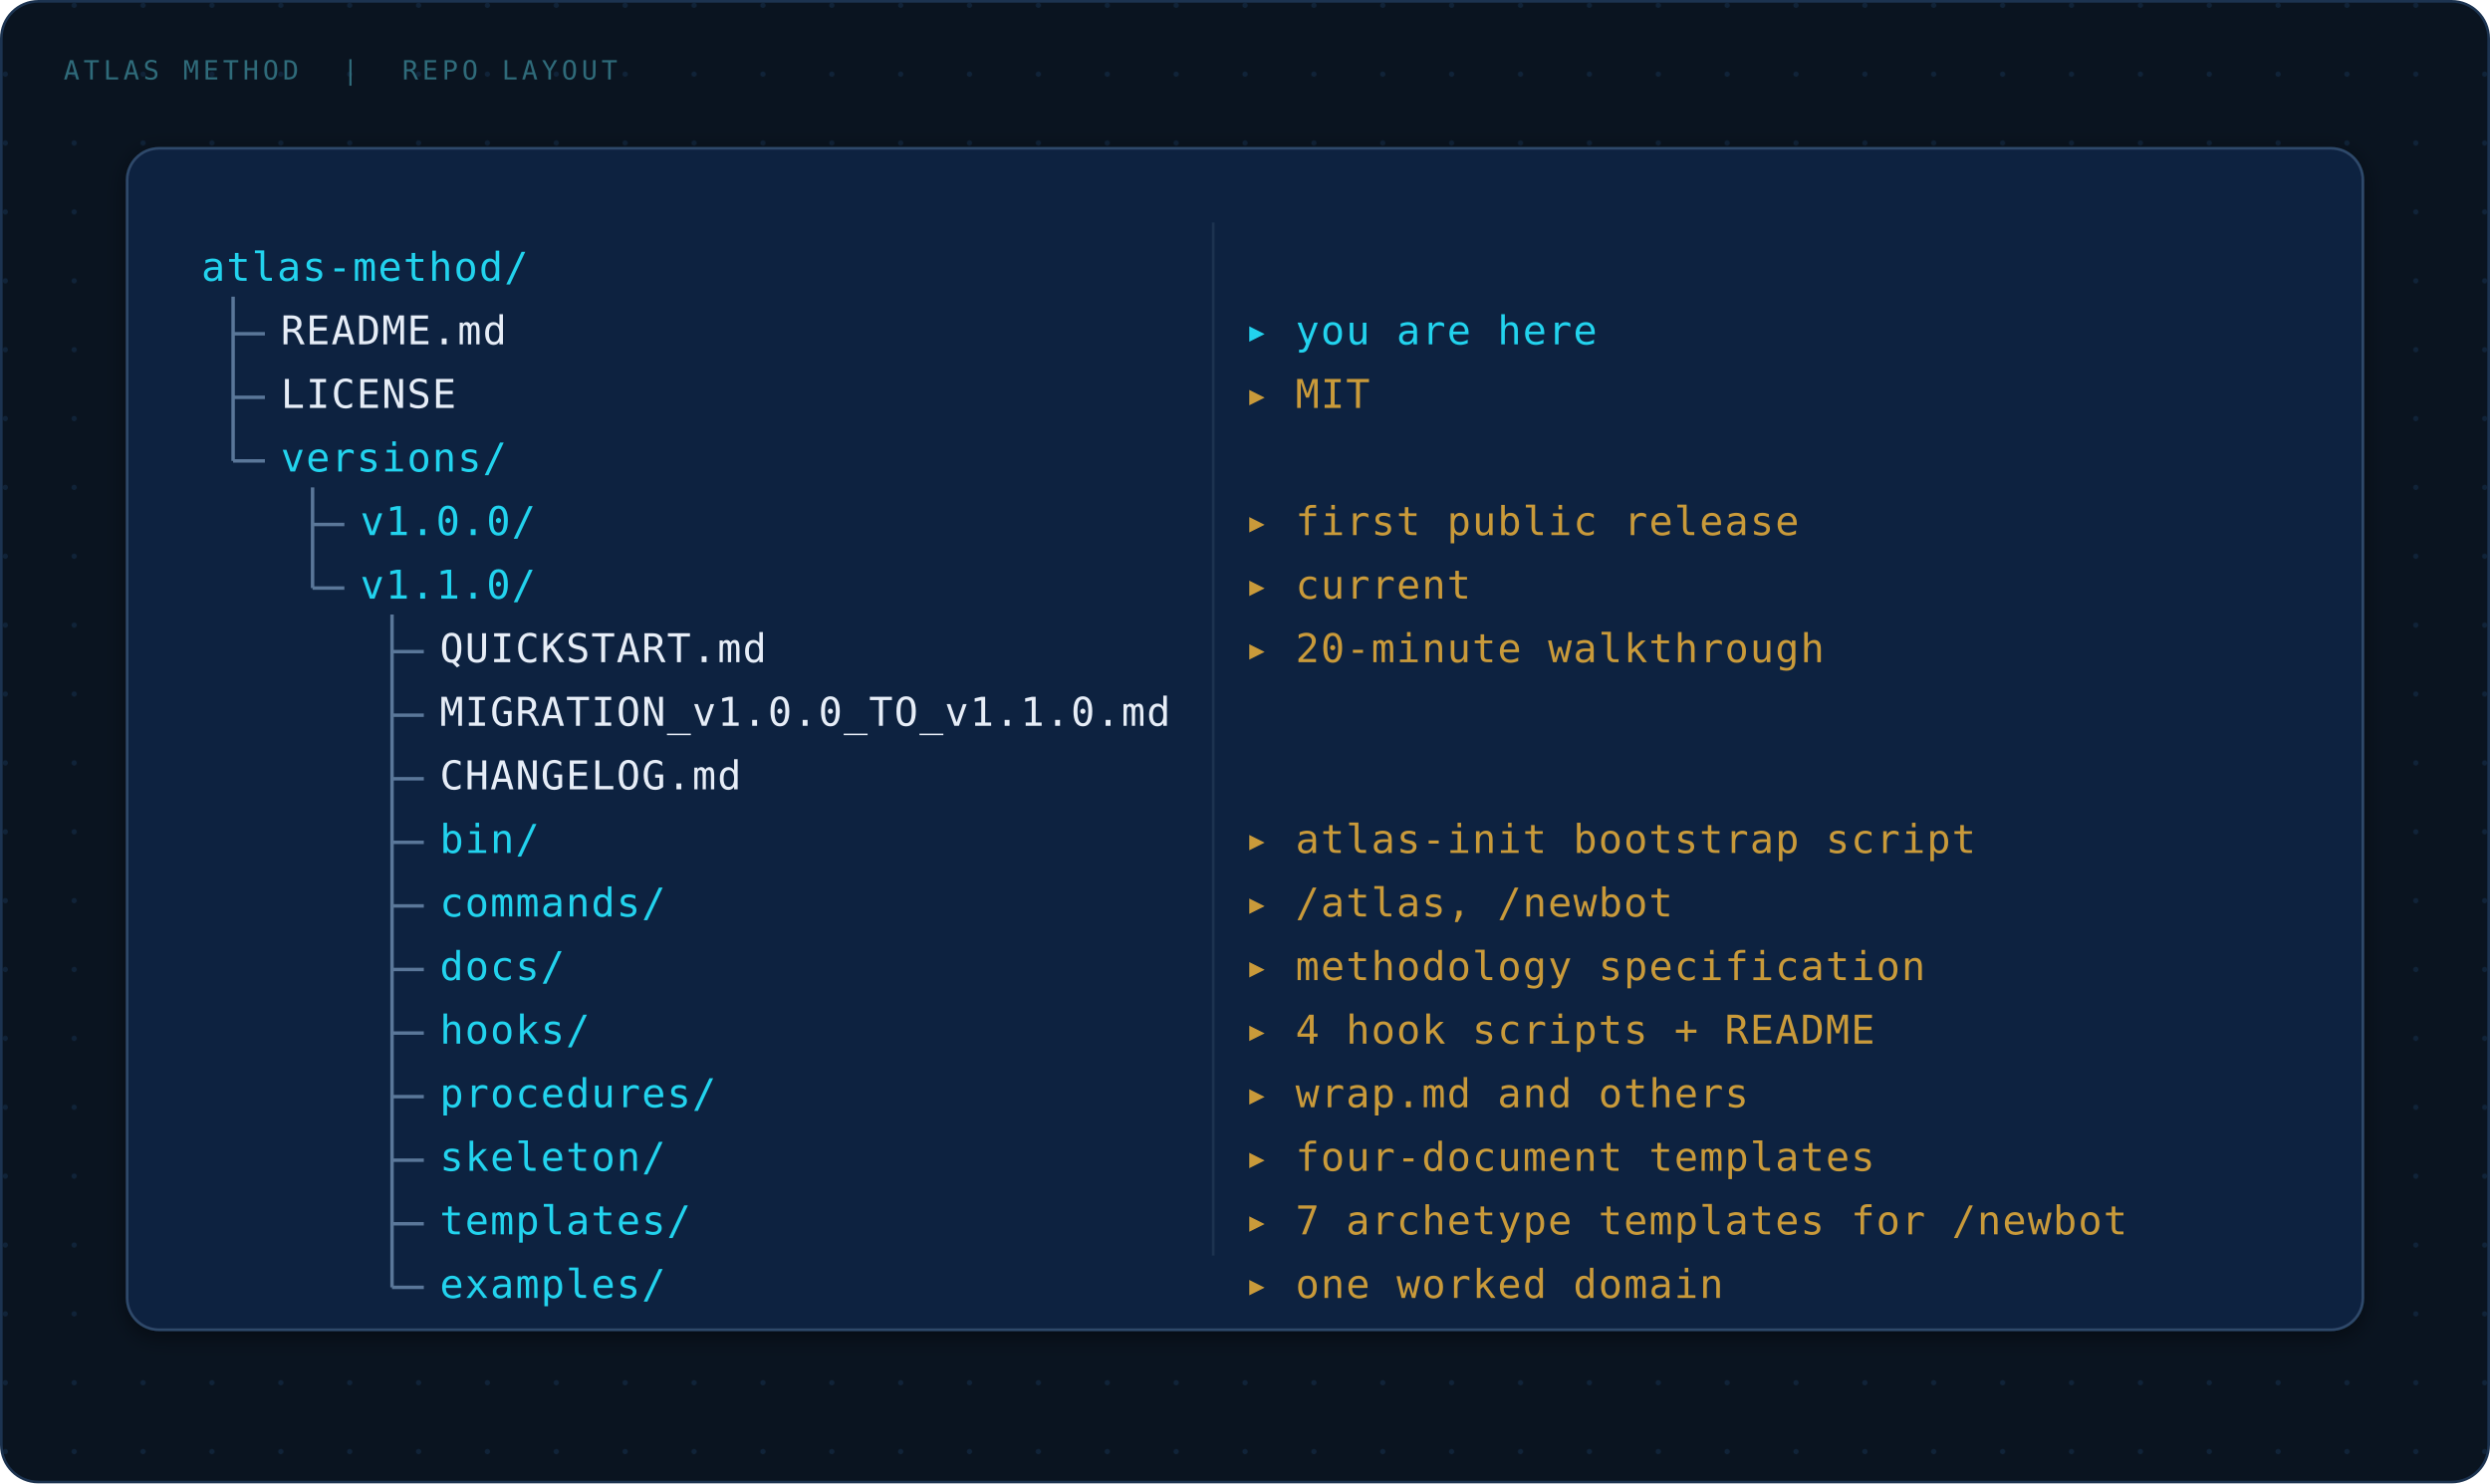
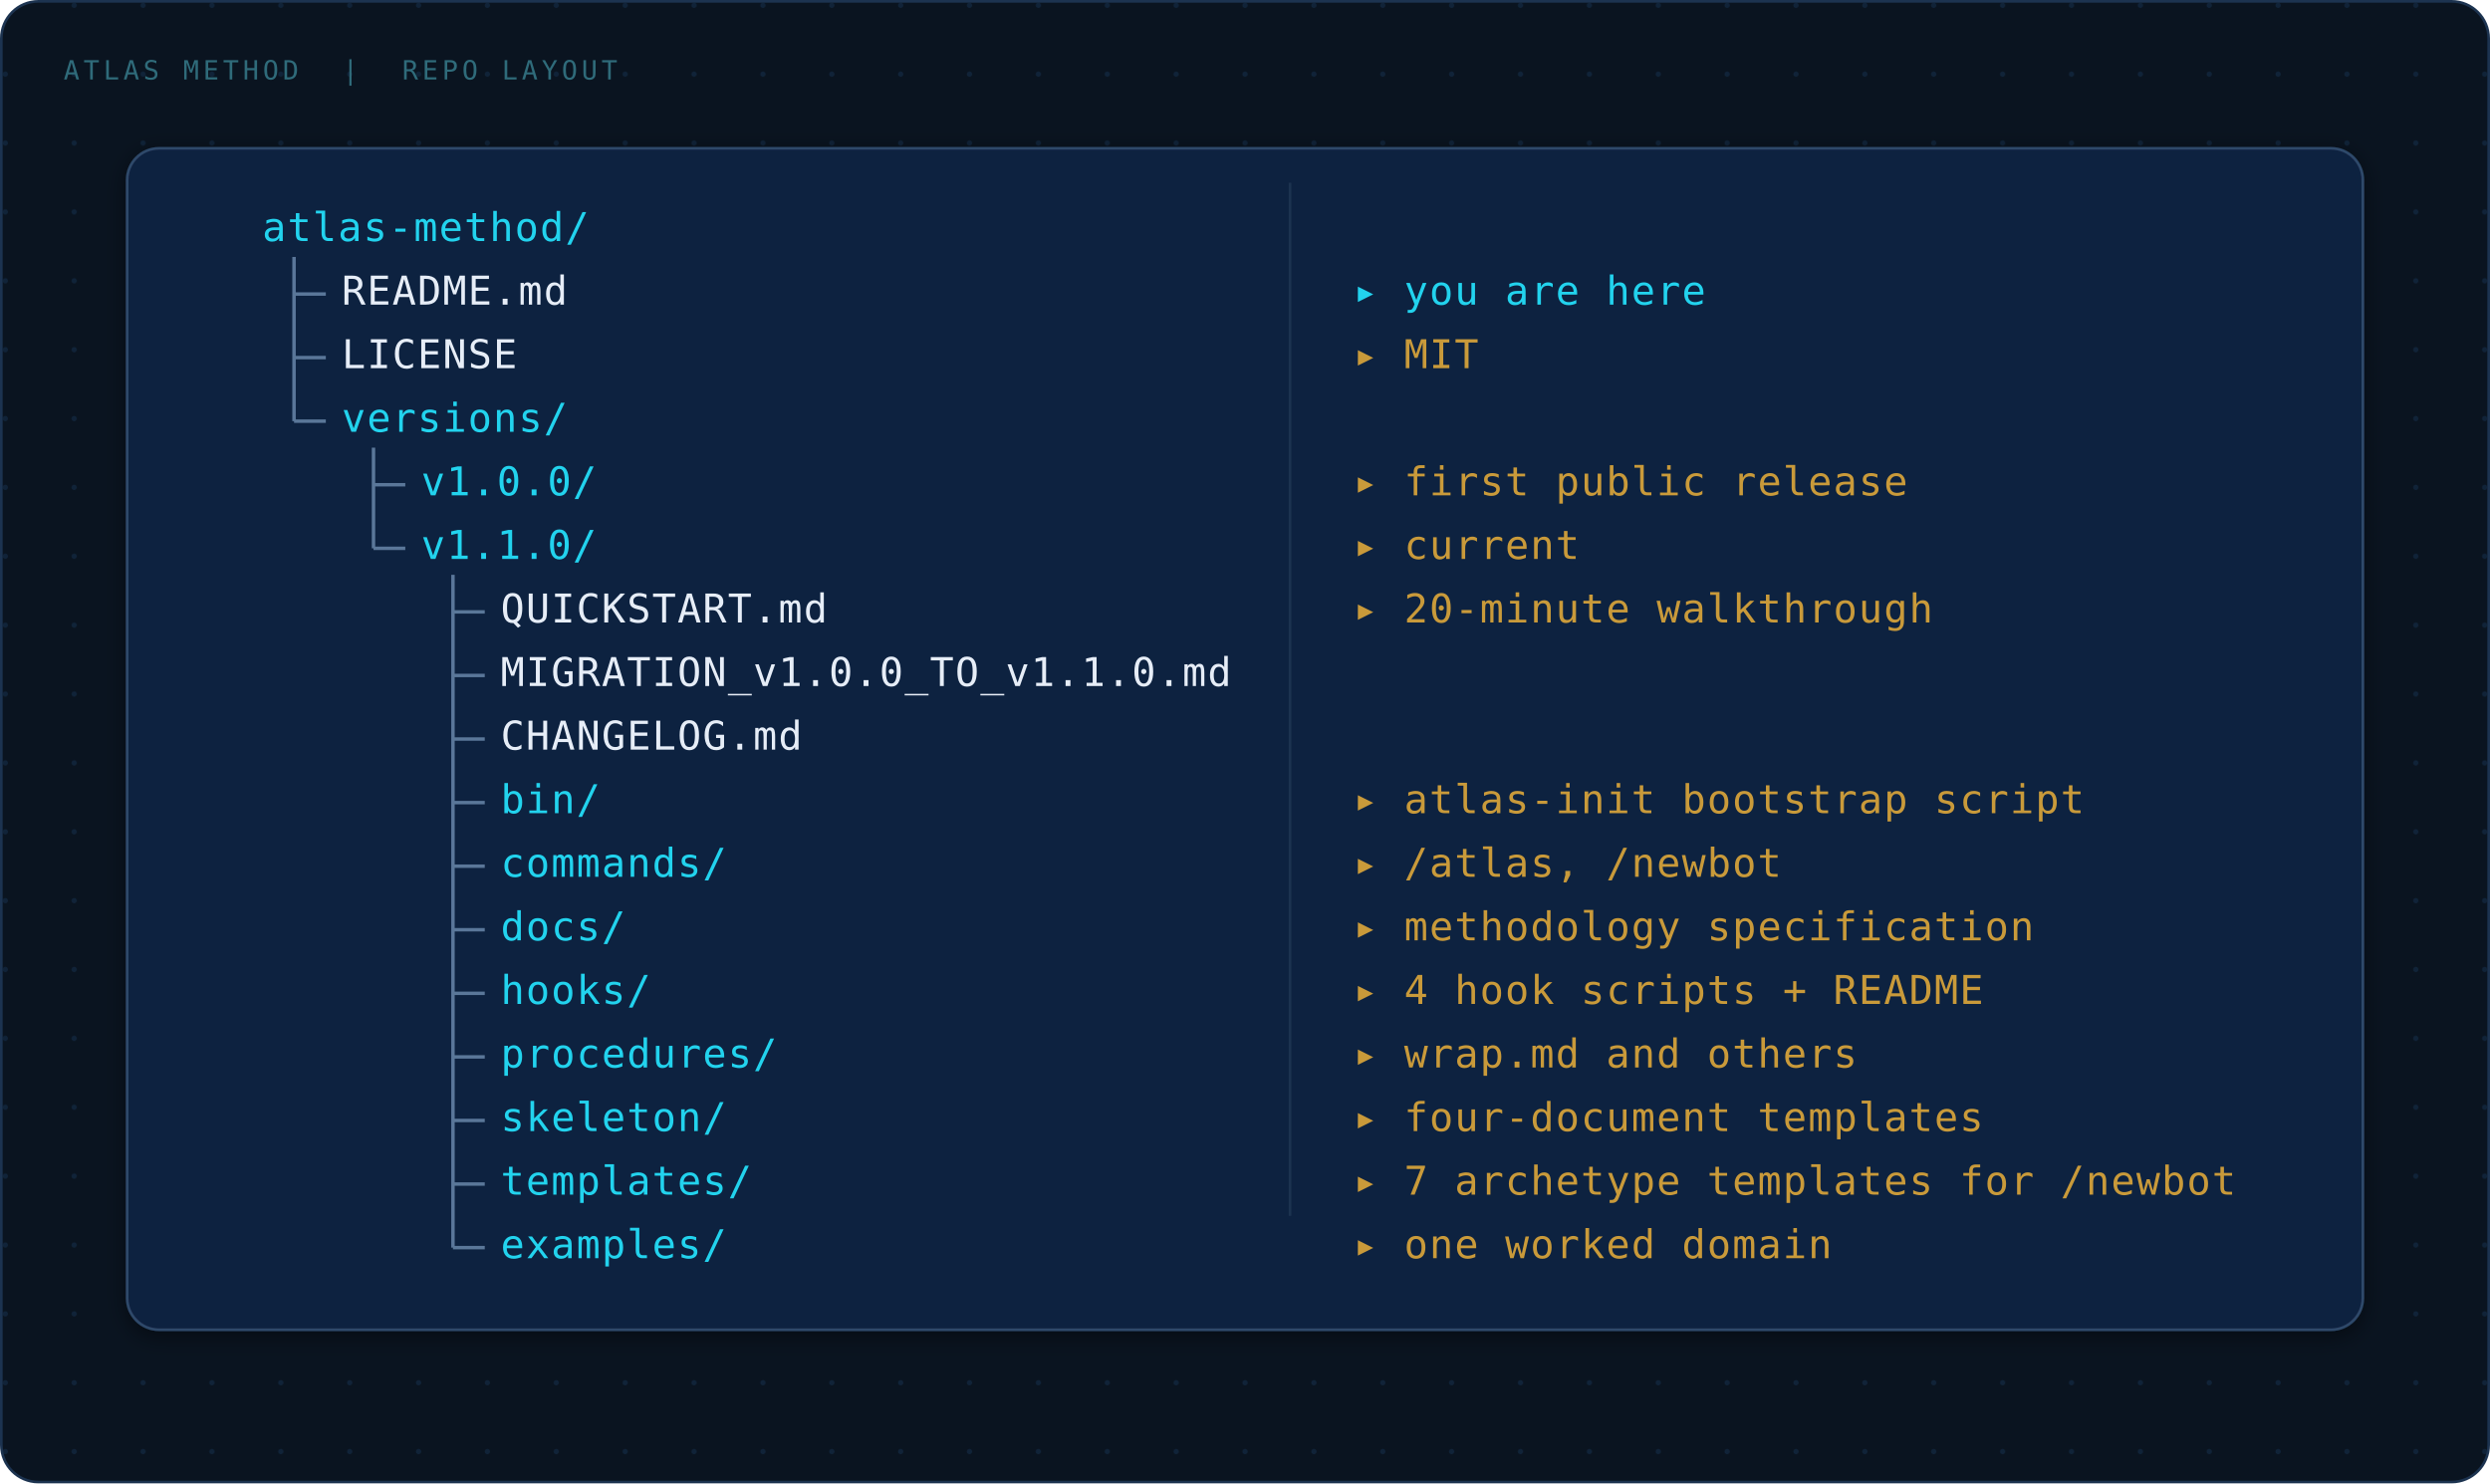
<svg xmlns="http://www.w3.org/2000/svg" viewBox="0 0 940 560" width="940" height="560">
  <defs>
    <filter id="ds" x="-20%" y="-20%" width="140%" height="140%">
      <feDropShadow dx="0" dy="2" stdDeviation="4" flood-color="#000000" flood-opacity="0.45" />
    </filter>
    <pattern id="dots" width="26" height="26" patternUnits="userSpaceOnUse">
      <circle cx="2" cy="2" r="1" fill="#16304d" opacity="0.55" />
    </pattern>
    <marker id="arrow" viewBox="0 0 10 10" refX="9" refY="5" markerWidth="7" markerHeight="7" orient="auto-start-reverse">
      <path d="M 0 0 L 10 5 L 0 10 z" fill="#3a5573" />
    </marker>
  </defs>
  <rect x="0.5" y="0.5" width="939" height="559" rx="14" fill="#0a1420" stroke="#1c3350" stroke-width="1" />
  <rect x="0.5" y="0.5" width="939" height="559" rx="14" fill="url(#dots)" />
  <text x="24" y="30" font-family="'IBM Plex Mono','SFMono-Regular',ui-monospace,monospace" font-size="10" letter-spacing="1.5" fill="#2f6b7a">ATLAS METHOD  |  REPO LAYOUT</text>
  <g filter="url(#ds)">
    <rect x="48" y="56" width="844" height="446" rx="12" fill="#11203f" stroke="#2f4a6b" stroke-width="1" />
  </g>
-   <line x1="458" y1="84" x2="458" y2="474" stroke="#1c3350" stroke-width="1" />
+   <line x1="487" y1="69" x2="487" y2="459" stroke="#1c3350" stroke-width="1" />
  <g fill="none" stroke="#5a7799" stroke-width="1.3">
-     <path d="M 88 112 L 88 174" />
-     <path d="M 88 126 L 100 126" />
-     <path d="M 88 150 L 100 150" />
-     <path d="M 88 174 L 100 174" />
-     <path d="M 118 184 L 118 222" />
-     <path d="M 118 198 L 130 198" />
-     <path d="M 118 222 L 130 222" />
-     <path d="M 148 232 L 148 486" />
-     <path d="M 148 246 L 160 246" />
-     <path d="M 148 270 L 160 270" />
-     <path d="M 148 294 L 160 294" />
-     <path d="M 148 318 L 160 318" />
-     <path d="M 148 342 L 160 342" />
-     <path d="M 148 366 L 160 366" />
-     <path d="M 148 390 L 160 390" />
-     <path d="M 148 414 L 160 414" />
-     <path d="M 148 438 L 160 438" />
-     <path d="M 148 462 L 160 462" />
-     <path d="M 148 486 L 160 486" />
+     <path d="M 111 97 L 111 159" />
+     <path d="M 111 111 L 123 111" />
+     <path d="M 111 135 L 123 135" />
+     <path d="M 111 159 L 123 159" />
+     <path d="M 141 169 L 141 207" />
+     <path d="M 141 183 L 153 183" />
+     <path d="M 141 207 L 153 207" />
+     <path d="M 171 217 L 171 471" />
+     <path d="M 171 231 L 183 231" />
+     <path d="M 171 255 L 183 255" />
+     <path d="M 171 279 L 183 279" />
+     <path d="M 171 303 L 183 303" />
+     <path d="M 171 327 L 183 327" />
+     <path d="M 171 351 L 183 351" />
+     <path d="M 171 375 L 183 375" />
+     <path d="M 171 399 L 183 399" />
+     <path d="M 171 423 L 183 423" />
+     <path d="M 171 447 L 183 447" />
+     <path d="M 171 471 L 183 471" />
  </g>
  <g font-family="'IBM Plex Mono','SFMono-Regular',ui-monospace,monospace" font-size="15" letter-spacing="0.5">
-     <text x="76" y="106" fill="#22D3EE">atlas-method/</text>
-     <text x="106" y="130" fill="#E6EDF7">README.md</text>
-     <text x="106" y="154" fill="#E6EDF7">LICENSE</text>
-     <text x="106" y="178" fill="#22D3EE">versions/</text>
-     <text x="136" y="202" fill="#22D3EE">v1.0.0/</text>
-     <text x="136" y="226" fill="#22D3EE">v1.1.0/</text>
-     <text x="166" y="250" fill="#E6EDF7">QUICKSTART.md</text>
-     <text x="166" y="274" fill="#E6EDF7">MIGRATION_v1.0.0_TO_v1.1.0.md</text>
-     <text x="166" y="298" fill="#E6EDF7">CHANGELOG.md</text>
-     <text x="166" y="322" fill="#22D3EE">bin/</text>
-     <text x="166" y="346" fill="#22D3EE">commands/</text>
-     <text x="166" y="370" fill="#22D3EE">docs/</text>
-     <text x="166" y="394" fill="#22D3EE">hooks/</text>
-     <text x="166" y="418" fill="#22D3EE">procedures/</text>
-     <text x="166" y="442" fill="#22D3EE">skeleton/</text>
-     <text x="166" y="466" fill="#22D3EE">templates/</text>
-     <text x="166" y="490" fill="#22D3EE">examples/</text>
+     <text x="99" y="91" fill="#22D3EE">atlas-method/</text>
+     <text x="129" y="115" fill="#E6EDF7">README.md</text>
+     <text x="129" y="139" fill="#E6EDF7">LICENSE</text>
+     <text x="129" y="163" fill="#22D3EE">versions/</text>
+     <text x="159" y="187" fill="#22D3EE">v1.0.0/</text>
+     <text x="159" y="211" fill="#22D3EE">v1.1.0/</text>
+     <text x="189" y="235" fill="#E6EDF7">QUICKSTART.md</text>
+     <text x="189" y="259" fill="#E6EDF7">MIGRATION_v1.0.0_TO_v1.1.0.md</text>
+     <text x="189" y="283" fill="#E6EDF7">CHANGELOG.md</text>
+     <text x="189" y="307" fill="#22D3EE">bin/</text>
+     <text x="189" y="331" fill="#22D3EE">commands/</text>
+     <text x="189" y="355" fill="#22D3EE">docs/</text>
+     <text x="189" y="379" fill="#22D3EE">hooks/</text>
+     <text x="189" y="403" fill="#22D3EE">procedures/</text>
+     <text x="189" y="427" fill="#22D3EE">skeleton/</text>
+     <text x="189" y="451" fill="#22D3EE">templates/</text>
+     <text x="189" y="475" fill="#22D3EE">examples/</text>
  </g>
  <g font-family="'IBM Plex Mono','SFMono-Regular',ui-monospace,monospace" font-size="15" letter-spacing="0.5">
-     <text x="470" y="130" fill="#22D3EE">▸ you are here</text>
-     <text x="470" y="154" fill="#C99A3A">▸ MIT</text>
-     <text x="470" y="202" fill="#C99A3A">▸ first public release</text>
-     <text x="470" y="226" fill="#C99A3A">▸ current</text>
-     <text x="470" y="250" fill="#C99A3A">▸ 20-minute walkthrough</text>
-     <text x="470" y="322" fill="#C99A3A">▸ atlas-init bootstrap script</text>
-     <text x="470" y="346" fill="#C99A3A">▸ /atlas, /newbot</text>
-     <text x="470" y="370" fill="#C99A3A">▸ methodology specification</text>
-     <text x="470" y="394" fill="#C99A3A">▸ 4 hook scripts + README</text>
-     <text x="470" y="418" fill="#C99A3A">▸ wrap.md and others</text>
-     <text x="470" y="442" fill="#C99A3A">▸ four-document templates</text>
-     <text x="470" y="466" fill="#C99A3A">▸ 7 archetype templates for /newbot</text>
-     <text x="470" y="490" fill="#C99A3A">▸ one worked domain</text>
+     <text x="511" y="115" fill="#22D3EE">▸ you are here</text>
+     <text x="511" y="139" fill="#C99A3A">▸ MIT</text>
+     <text x="511" y="187" fill="#C99A3A">▸ first public release</text>
+     <text x="511" y="211" fill="#C99A3A">▸ current</text>
+     <text x="511" y="235" fill="#C99A3A">▸ 20-minute walkthrough</text>
+     <text x="511" y="307" fill="#C99A3A">▸ atlas-init bootstrap script</text>
+     <text x="511" y="331" fill="#C99A3A">▸ /atlas, /newbot</text>
+     <text x="511" y="355" fill="#C99A3A">▸ methodology specification</text>
+     <text x="511" y="379" fill="#C99A3A">▸ 4 hook scripts + README</text>
+     <text x="511" y="403" fill="#C99A3A">▸ wrap.md and others</text>
+     <text x="511" y="427" fill="#C99A3A">▸ four-document templates</text>
+     <text x="511" y="451" fill="#C99A3A">▸ 7 archetype templates for /newbot</text>
+     <text x="511" y="475" fill="#C99A3A">▸ one worked domain</text>
  </g>
</svg>
